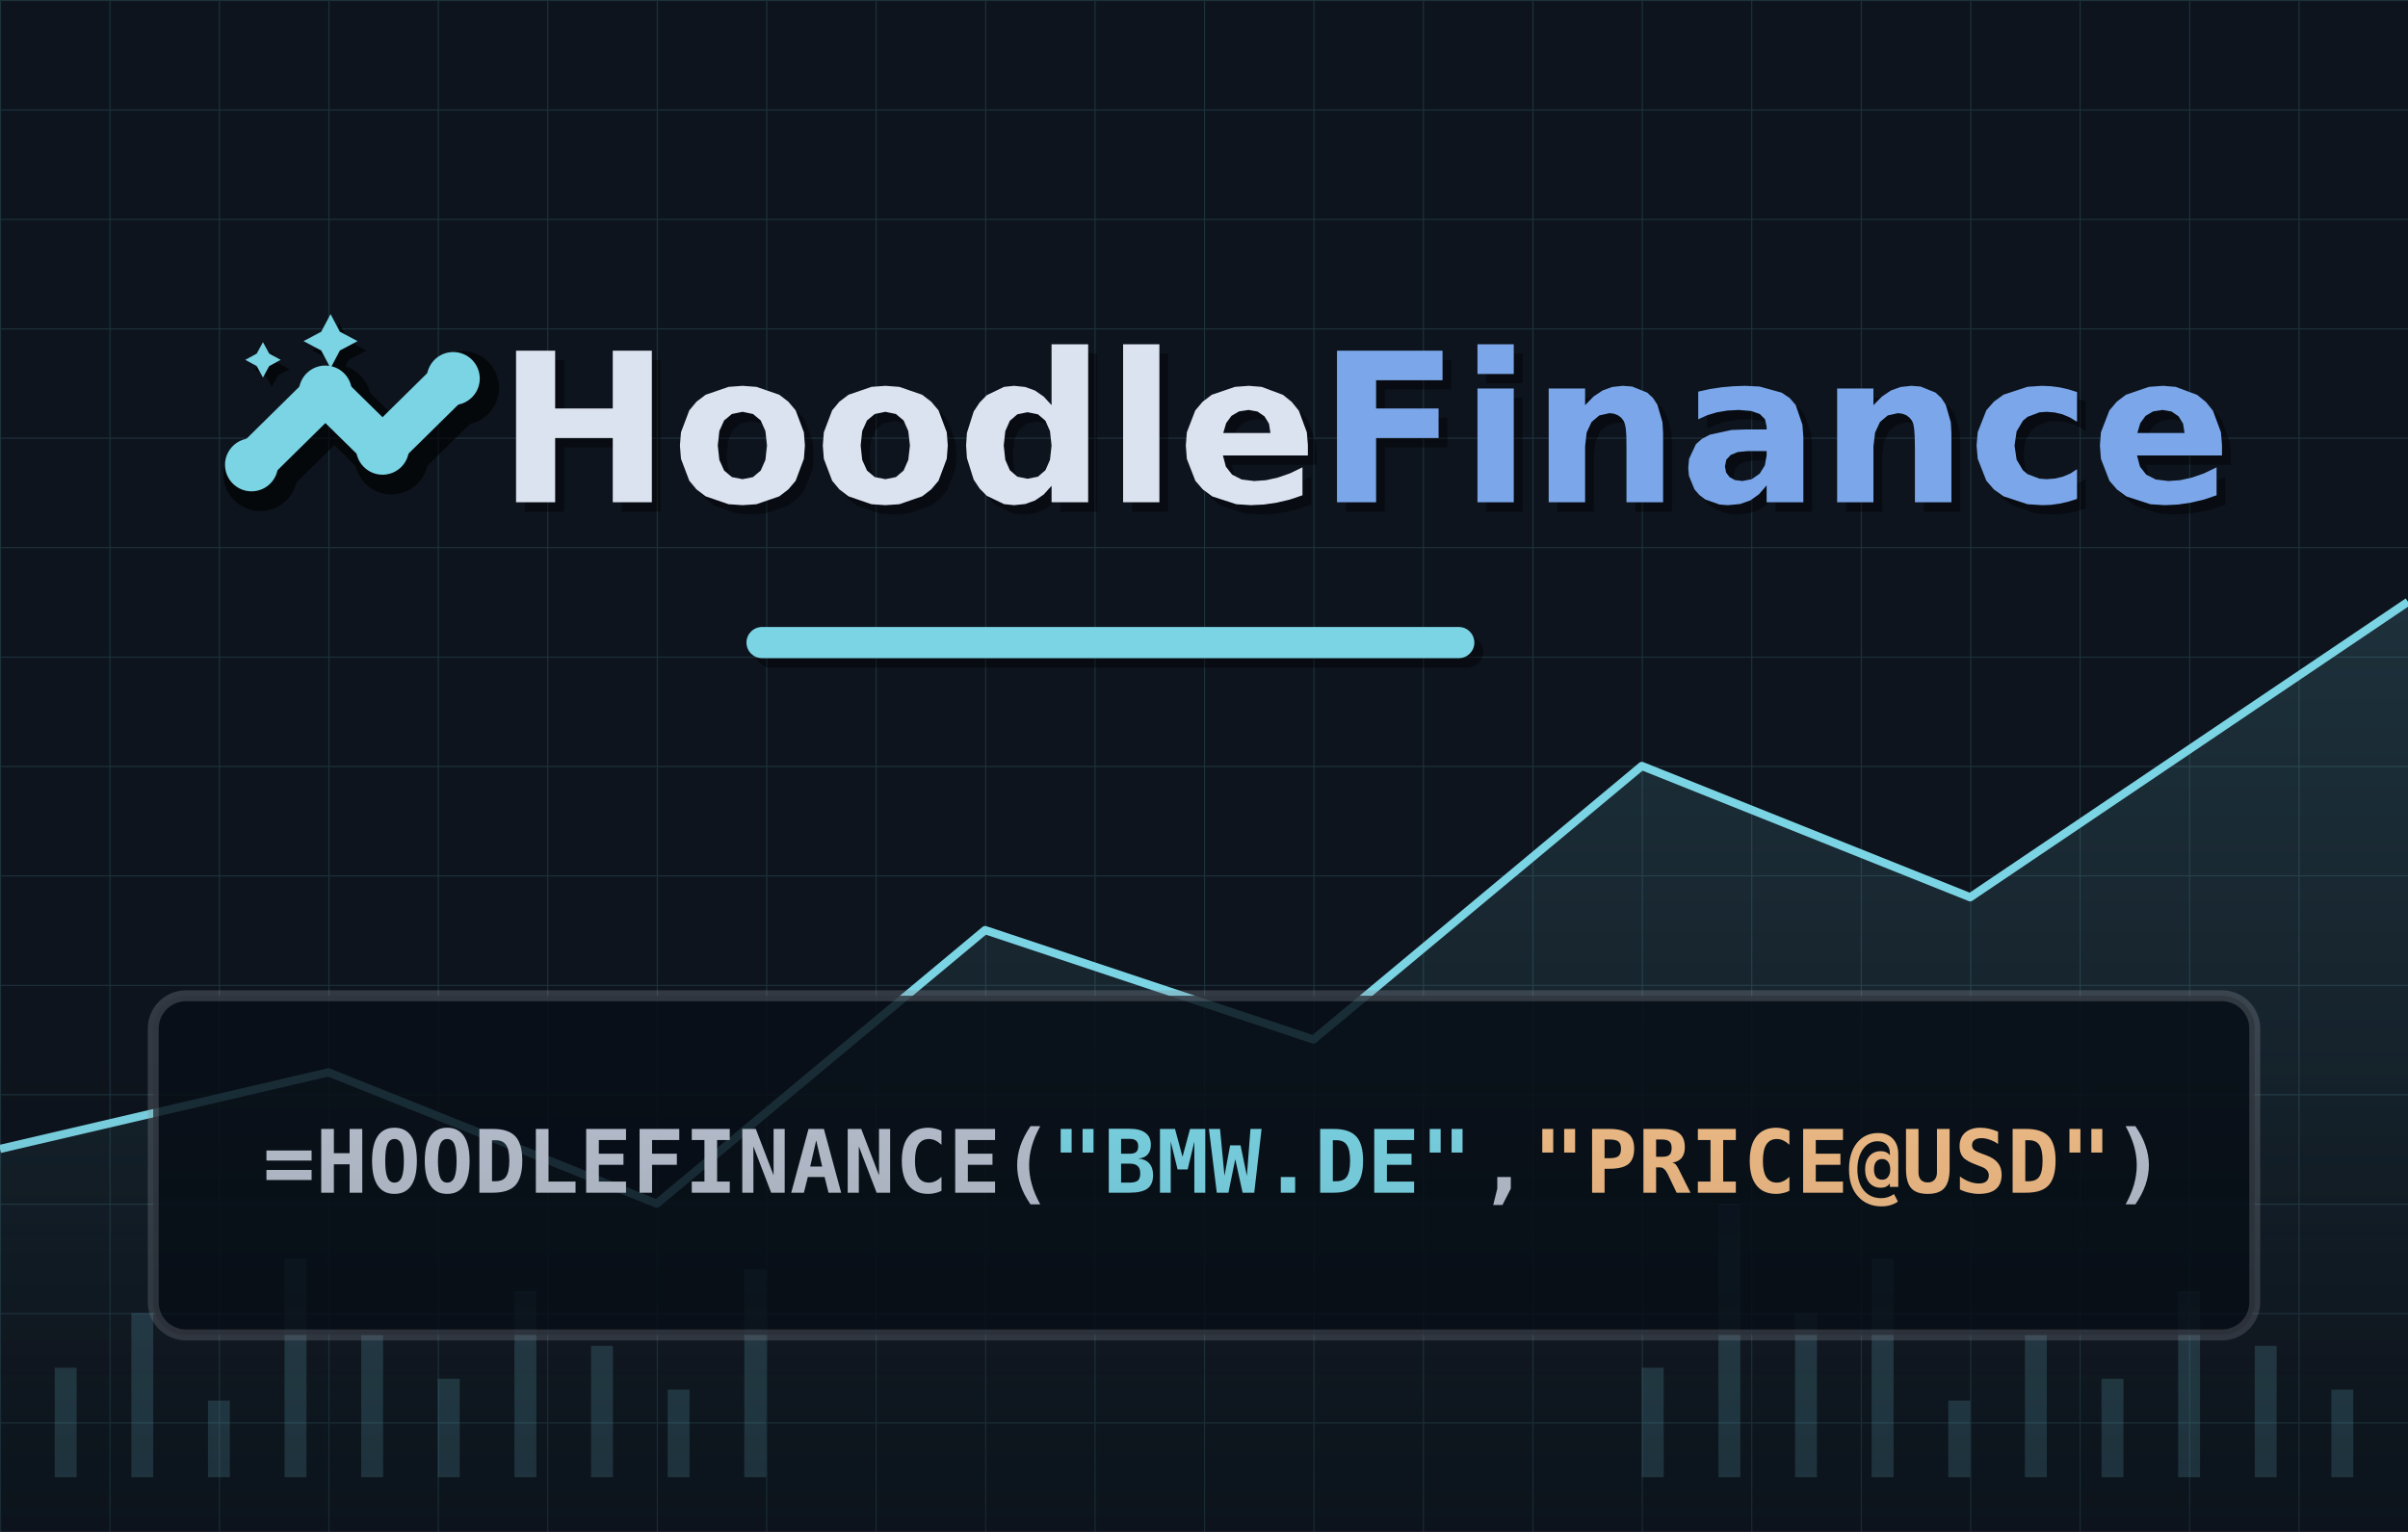
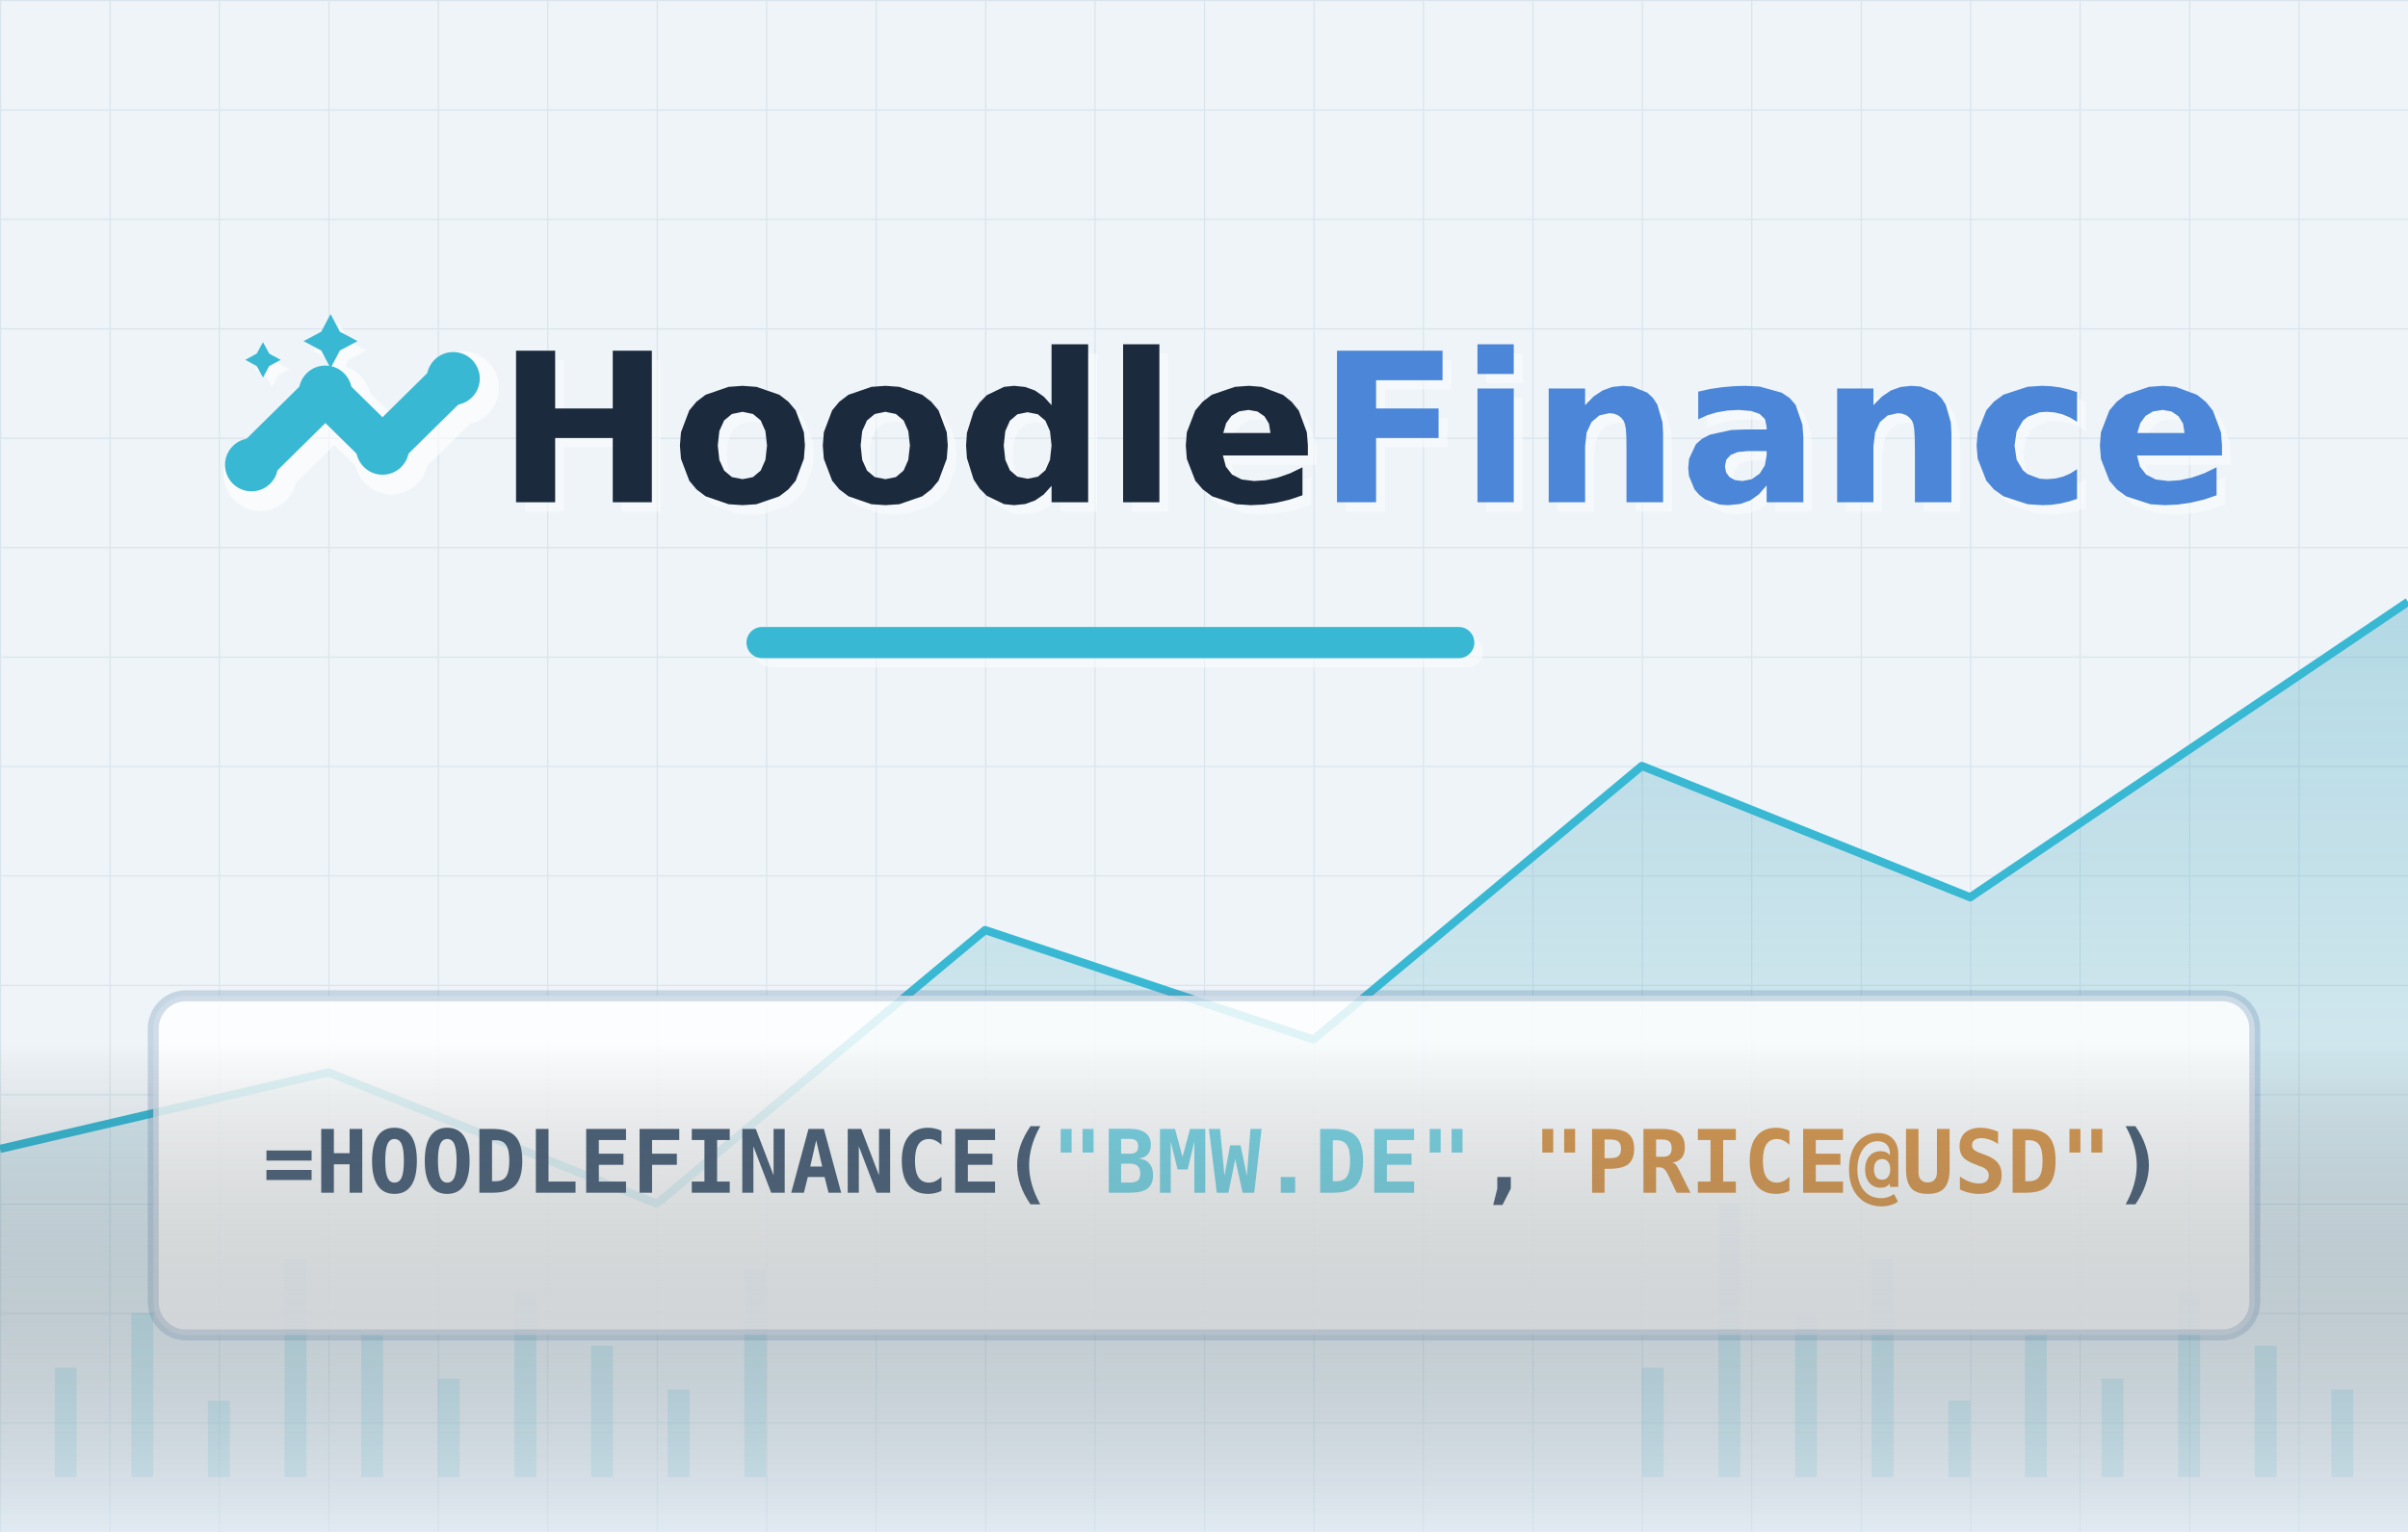
- <svg xmlns="http://www.w3.org/2000/svg" width="220" height="140" viewBox="0 0 220 140" role="img" aria-label="HoodleFinance homepage hero art">
+ <svg xmlns="http://www.w3.org/2000/svg" width="220" height="140" viewBox="0 0 220 140" role="img" aria-label="HoodleFinance hero art">
  <defs>
    <style>
-       .bg { fill: #0d141d; }
-       .grid-stroke { stroke: #7bd4e4; }
-       .secondary-fill { fill: #7bd4e4; }
-       .secondary-stroke { stroke: #7bd4e4; }
-       .tertiary-fill { fill: #f1bd87; }
-       .text-fill { fill: #dce3f0; }
-       .finance-fill { fill: #7ba7ea; }
-       .muted-fill { fill: rgba(220, 227, 240, 0.72); }
-       .shadow-fill { fill: rgba(0, 0, 0, 0.62); }
-       .box-fill { fill: rgba(8, 15, 23, 0.84); }
-       .box-stroke { stroke: rgba(141, 145, 153, 0.30); }
+       .bg { fill: #eef4f8; }
+       .grid-stroke { stroke: #5d86ab; }
+       .secondary-fill { fill: #39b8d3; }
+       .secondary-stroke { stroke: #39b8d3; }
+       .tertiary-fill { fill: #d79b55; }
+       .text-fill { fill: #1b2a3d; }
+       .finance-fill { fill: #4b86d8; }
+       .muted-fill { fill: rgba(27, 42, 61, 0.72); }
+       .shadow-fill { fill: rgba(255, 255, 255, 0.74); }
+       .box-fill { fill: rgba(255, 255, 255, 0.84); }
+       .box-stroke { stroke: rgba(93, 134, 171, 0.28); }
    </style>
    <pattern id="grid" width="10" height="10" patternUnits="userSpaceOnUse">
      <path d="M10 0H0V10" fill="none" class="grid-stroke" stroke-width="0.2" opacity="0.15" />
    </pattern>
    <linearGradient id="chartFill" x1="0" y1="0" x2="0" y2="1">
-       <stop offset="0%" stop-color="#7bd4e4" stop-opacity="0.15" />
-       <stop offset="100%" stop-color="#7bd4e4" stop-opacity="0" />
+       <stop offset="0%" stop-color="#1f95b2" stop-opacity="0.28" />
+       <stop offset="100%" stop-color="#1f95b2" stop-opacity="0" />
    </linearGradient>
    <linearGradient id="depthFade" x1="0" y1="0" x2="0" y2="1">
      <stop offset="0%" stop-color="#000000" stop-opacity="0" />
      <stop offset="68%" stop-color="#000000" stop-opacity="0" />
-       <stop offset="100%" stop-color="#080f17" stop-opacity="0.22" />
+       <stop offset="100%" stop-color="#d8e4ef" stop-opacity="0.55" />
    </linearGradient>
  </defs>
  <rect width="220" height="140" class="bg" />
  <rect width="220" height="140" fill="url(#grid)" />
  <g class="secondary-fill" opacity="0.2">
    <rect x="5" y="125" width="2" height="10" />
    <rect x="12" y="120" width="2" height="15" />
    <rect x="19" y="128" width="2" height="7" />
    <rect x="26" y="115" width="2" height="20" />
    <rect x="33" y="122" width="2" height="13" />
    <rect x="40" y="126" width="2" height="9" />
    <rect x="47" y="118" width="2" height="17" />
    <rect x="54" y="123" width="2" height="12" />
    <rect x="61" y="127" width="2" height="8" />
    <rect x="68" y="116" width="2" height="19" />
    <rect x="150" y="125" width="2" height="10" />
    <rect x="157" y="110" width="2" height="25" />
    <rect x="164" y="120" width="2" height="15" />
    <rect x="171" y="115" width="2" height="20" />
    <rect x="178" y="128" width="2" height="7" />
    <rect x="185" y="122" width="2" height="13" />
    <rect x="192" y="126" width="2" height="9" />
    <rect x="199" y="118" width="2" height="17" />
    <rect x="206" y="123" width="2" height="12" />
    <rect x="213" y="127" width="2" height="8" />
  </g>
  <path d="M0 105L30 98L60 110L90 85L120 95L150 70L180 82L220 55V140H0Z" fill="url(#chartFill)" />
  <path d="M0 105L30 98L60 110L90 85L120 95L150 70L180 82L220 55" fill="none" class="secondary-stroke" stroke-width="0.75" stroke-linejoin="round" />
  <g transform="translate(110 44) scale(0.95) translate(-110 -44)">
    <g transform="translate(0.85 0.9)" opacity="0.62">
      <g transform="translate(15.8 29.3)">
-         <path d="M2.6 13.1 L9.7 6.1 L15.2 11.5 L22.0 4.8" fill="none" stroke="#000000" stroke-width="6.0" stroke-linecap="round" stroke-linejoin="round" />
-         <circle cx="2.6" cy="13.1" r="3.55" fill="#000000" />
-         <circle cx="9.7" cy="6.1" r="3.55" fill="#000000" />
-         <circle cx="15.2" cy="11.5" r="3.55" fill="#000000" />
-         <circle cx="22.0" cy="4.8" r="3.55" fill="#000000" />
-         <path d="M3.7 1.3 L4.3 2.4 L5.4 3.0 L4.3 3.6 L3.7 4.7 L3.1 3.6 L2.0 3.0 L3.1 2.4 Z" fill="#000000" />
-         <path d="M10.2 -1.4 L11.1 0.3 L12.8 1.2 L11.1 2.1 L10.2 3.8 L9.3 2.1 L7.6 1.2 L9.3 0.3 Z" fill="#000000" />
+         <path d="M2.6 13.1 L9.7 6.1 L15.2 11.5 L22.0 4.8" fill="none" stroke="#ffffff" stroke-width="6.0" stroke-linecap="round" stroke-linejoin="round" />
+         <circle cx="2.6" cy="13.1" r="3.55" fill="#ffffff" />
+         <circle cx="9.7" cy="6.1" r="3.55" fill="#ffffff" />
+         <circle cx="15.2" cy="11.5" r="3.55" fill="#ffffff" />
+         <circle cx="22.0" cy="4.8" r="3.55" fill="#ffffff" />
+         <path d="M3.7 1.3 L4.3 2.4 L5.4 3.0 L4.3 3.6 L3.7 4.7 L3.1 3.6 L2.0 3.0 L3.1 2.4 Z" fill="#ffffff" />
+         <path d="M10.2 -1.4 L11.1 0.3 L12.8 1.2 L11.1 2.1 L10.2 3.8 L9.3 2.1 L7.6 1.2 L9.3 0.3 Z" fill="#ffffff" />
      </g>
      <path d="M43.84,31.42 L47.60,31.42 L47.60,36.98 L53.14,36.98 L53.14,31.42 L56.90,31.42 L56.90,46.00 L53.14,46.00 L53.14,39.82 L47.60,39.82 L47.60,46.00 L43.84,46.00 L43.84,31.42 Z M65.62,37.30 L64.60,37.51 L63.85,38.13 L63.39,39.15 L63.24,40.54 L63.39,41.93 L63.85,42.95 L64.60,43.58 L65.62,43.78 L66.63,43.58 L67.37,42.95 L67.82,41.93 L67.98,40.54 L67.82,39.15 L67.37,38.13 L66.63,37.51 L65.62,37.30 Z M65.62,34.80 L66.96,34.90 L69.16,35.66 L70.03,36.33 L70.73,37.16 L71.52,39.27 L71.62,40.54 L71.52,41.82 L70.73,43.93 L70.03,44.76 L69.16,45.43 L66.96,46.19 L65.62,46.28 L64.28,46.19 L62.07,45.43 L61.19,44.76 L60.50,43.93 L59.70,41.82 L59.60,40.54 L59.70,39.27 L60.50,37.16 L61.19,36.33 L62.07,35.66 L64.28,34.90 L65.62,34.80 Z M79.36,37.30 L78.34,37.51 L77.59,38.13 L77.13,39.15 L76.98,40.54 L77.13,41.93 L77.59,42.95 L78.34,43.58 L79.36,43.78 L80.37,43.58 L81.11,42.95 L81.56,41.93 L81.72,40.54 L81.56,39.15 L81.11,38.13 L80.37,37.51 L79.36,37.30 Z M79.36,34.80 L80.70,34.90 L82.90,35.66 L83.77,36.33 L84.47,37.16 L85.26,39.27 L85.36,40.54 L85.26,41.82 L84.47,43.93 L83.77,44.76 L82.90,45.43 L80.70,46.19 L79.36,46.28 L78.02,46.19 L75.81,45.43 L74.93,44.76 L74.24,43.93 L73.44,41.82 L73.34,40.54 L73.44,39.27 L74.24,37.16 L74.93,36.33 L75.81,35.66 L78.02,34.90 L79.36,34.80 Z M95.34,36.66 L95.34,30.80 L98.86,30.80 L98.86,46.00 L95.34,46.00 L95.34,44.42 L94.58,45.26 L93.75,45.83 L92.81,46.17 L91.74,46.28 L90.77,46.18 L89.11,45.38 L88.42,44.68 L87.85,43.82 L87.20,41.75 L87.12,40.54 L87.20,39.33 L87.85,37.27 L88.42,36.41 L89.11,35.70 L90.77,34.90 L91.74,34.80 L92.80,34.91 L93.74,35.25 L94.58,35.83 L95.34,36.66 Z M93.03,43.74 L94.03,43.54 L94.75,42.92 L95.19,41.92 L95.34,40.54 L95.19,39.16 L94.75,38.16 L94.03,37.54 L93.03,37.34 L92.05,37.54 L91.33,38.16 L90.89,39.16 L90.74,40.54 L90.89,41.92 L91.33,42.92 L92.05,43.54 L93.03,43.74 Z M102.22,30.80 L105.71,30.80 L105.71,46.00 L102.22,46.00 L102.22,30.80 Z M119.99,40.50 L119.99,41.50 L111.82,41.50 L112.10,42.57 L112.70,43.34 L113.62,43.81 L114.83,43.96 L115.95,43.88 L117.09,43.63 L118.27,43.22 L119.47,42.64 L119.47,45.33 L118.23,45.75 L116.99,46.04 L115.75,46.22 L114.51,46.28 L113.11,46.19 L110.80,45.44 L109.89,44.77 L109.17,43.94 L108.35,41.83 L108.25,40.54 L108.35,39.27 L109.16,37.17 L109.87,36.33 L110.75,35.66 L112.97,34.90 L114.32,34.80 L115.54,34.90 L117.60,35.67 L118.44,36.35 L119.12,37.19 L119.89,39.27 L119.99,40.50 Z M116.39,39.34 L116.25,38.44 L115.81,37.73 L115.14,37.27 L114.29,37.12 L113.37,37.26 L112.64,37.69 L112.13,38.39 L111.85,39.34 L116.39,39.34 Z M122.79,31.42 L132.94,31.42 L132.94,34.26 L126.55,34.26 L126.55,36.98 L132.56,36.98 L132.56,39.82 L126.55,39.82 L126.55,46.00 L122.79,46.00 L122.79,31.42 Z M136.30,35.06 L139.79,35.06 L139.79,46.00 L136.30,46.00 L136.30,35.06 Z M136.30,30.80 L139.79,30.80 L139.79,33.66 L136.30,33.66 L136.30,30.80 Z M154.15,39.34 L154.15,46.00 L150.63,46.00 L150.63,44.92 L150.63,40.90 L150.62,39.71 L150.57,38.95 L150.48,38.48 L150.35,38.16 L150.11,37.85 L149.79,37.62 L149.42,37.48 L148.99,37.43 L148.01,37.65 L147.27,38.28 L146.80,39.29 L146.65,40.62 L146.65,46.00 L143.15,46.00 L143.15,35.06 L146.65,35.06 L146.65,36.66 L147.46,35.83 L148.33,35.25 L149.26,34.91 L150.29,34.80 L151.18,34.87 L152.62,35.45 L153.17,35.96 L153.60,36.61 L154.09,38.30 L154.15,39.34 Z M162.29,41.08 L161.33,41.17 L160.65,41.45 L160.23,41.91 L160.10,42.54 L160.21,43.14 L160.54,43.58 L161.07,43.87 L161.78,43.96 L162.68,43.78 L163.44,43.25 L163.94,42.45 L164.11,41.48 L164.11,41.08 L162.29,41.08 Z M167.64,39.76 L167.64,46.00 L164.11,46.00 L164.11,44.38 L163.36,45.24 L162.53,45.83 L161.55,46.17 L160.39,46.28 L159.58,46.22 L158.20,45.73 L157.63,45.29 L157.17,44.76 L156.64,43.47 L156.57,42.72 L156.65,41.82 L157.31,40.41 L157.89,39.90 L158.65,39.50 L160.73,39.05 L162.05,39.00 L164.11,39.00 L164.11,38.73 L163.95,38.01 L163.45,37.51 L162.62,37.22 L161.41,37.12 L160.33,37.18 L159.32,37.35 L158.39,37.63 L157.53,38.02 L157.53,35.36 L158.65,35.11 L159.78,34.94 L160.92,34.84 L162.05,34.80 L163.43,34.87 L165.56,35.46 L166.32,35.97 L166.90,36.64 L167.55,38.54 L167.64,39.76 Z M181.88,39.34 L181.88,46.00 L178.37,46.00 L178.37,44.92 L178.37,40.90 L178.35,39.71 L178.30,38.95 L178.22,38.48 L178.09,38.16 L177.84,37.85 L177.53,37.62 L177.15,37.48 L176.73,37.43 L175.75,37.65 L175.01,38.28 L174.54,39.29 L174.38,40.62 L174.38,46.00 L170.89,46.00 L170.89,35.06 L174.38,35.06 L174.38,36.66 L175.20,35.83 L176.06,35.25 L177.00,34.91 L178.03,34.80 L178.92,34.87 L180.35,35.45 L180.90,35.96 L181.33,36.61 L181.82,38.30 L181.88,39.34 Z M193.96,35.40 L193.96,38.26 L193.25,37.83 L192.53,37.53 L191.80,37.36 L191.04,37.30 L190.35,37.35 L189.21,37.78 L188.76,38.15 L188.15,39.18 L187.95,40.54 L188.15,41.91 L188.76,42.93 L189.21,43.30 L190.35,43.73 L191.04,43.78 L191.84,43.72 L192.60,43.54 L193.31,43.24 L193.96,42.82 L193.96,45.68 L193.14,45.94 L192.30,46.13 L191.45,46.25 L190.60,46.28 L189.21,46.19 L186.89,45.43 L185.97,44.77 L185.24,43.93 L184.41,41.82 L184.30,40.54 L184.41,39.26 L185.24,37.15 L185.97,36.32 L186.89,35.65 L189.21,34.89 L190.60,34.80 L191.46,34.84 L192.30,34.95 L193.13,35.14 L193.96,35.40 Z M207.90,40.50 L207.90,41.50 L199.73,41.50 L200.01,42.57 L200.61,43.34 L201.53,43.81 L202.74,43.96 L203.86,43.88 L205.00,43.63 L206.18,43.22 L207.38,42.64 L207.38,45.33 L206.14,45.75 L204.90,46.04 L203.66,46.22 L202.42,46.28 L201.02,46.19 L198.71,45.44 L197.80,44.77 L197.08,43.94 L196.26,41.83 L196.16,40.54 L196.26,39.27 L197.07,37.17 L197.78,36.33 L198.66,35.66 L200.88,34.90 L202.23,34.80 L203.45,34.90 L205.51,35.67 L206.35,36.35 L207.03,37.19 L207.80,39.27 L207.90,40.50 Z M204.30,39.34 L204.16,38.44 L203.72,37.73 L203.05,37.27 L202.20,37.12 L201.28,37.26 L200.55,37.69 L200.04,38.39 L199.76,39.34 L204.30,39.34 Z" class="shadow-fill" fill-rule="evenodd" />
      <rect x="66" y="58" width="70" height="3" rx="1.5" ry="1.5" class="shadow-fill" />
    </g>
    <g transform="translate(15.8 29.3)">
      <path d="M2.6 13.1 L9.7 6.1 L15.2 11.5 L22.0 4.8" fill="none" class="secondary-stroke" stroke-width="4.25" stroke-linecap="round" stroke-linejoin="round" />
      <circle cx="2.6" cy="13.1" r="2.55" class="secondary-fill" />
      <circle cx="9.7" cy="6.1" r="2.55" class="secondary-fill" />
      <circle cx="15.2" cy="11.5" r="2.55" class="secondary-fill" />
      <circle cx="22.0" cy="4.8" r="2.55" class="secondary-fill" />
      <path d="M3.7 1.3 L4.3 2.4 L5.4 3.0 L4.3 3.6 L3.7 4.7 L3.1 3.6 L2.0 3.0 L3.1 2.4 Z" class="secondary-fill" />
      <path d="M10.2 -1.4 L11.1 0.3 L12.8 1.2 L11.1 2.1 L10.2 3.8 L9.3 2.1 L7.6 1.2 L9.3 0.3 Z" class="secondary-fill" />
    </g>
    <path d="M43.84,31.42 L47.60,31.42 L47.60,36.98 L53.14,36.98 L53.14,31.42 L56.90,31.42 L56.90,46.00 L53.14,46.00 L53.14,39.82 L47.60,39.82 L47.60,46.00 L43.84,46.00 L43.84,31.42 Z M65.62,37.30 L64.60,37.51 L63.85,38.13 L63.39,39.15 L63.24,40.54 L63.39,41.93 L63.85,42.95 L64.60,43.58 L65.62,43.78 L66.63,43.58 L67.37,42.95 L67.82,41.93 L67.98,40.54 L67.82,39.15 L67.37,38.13 L66.63,37.51 L65.62,37.30 Z M65.62,34.80 L66.96,34.90 L69.16,35.66 L70.03,36.33 L70.73,37.16 L71.52,39.27 L71.62,40.54 L71.52,41.82 L70.73,43.93 L70.03,44.76 L69.16,45.43 L66.96,46.19 L65.62,46.28 L64.28,46.19 L62.07,45.43 L61.19,44.76 L60.50,43.93 L59.70,41.82 L59.60,40.54 L59.70,39.27 L60.50,37.16 L61.19,36.33 L62.07,35.66 L64.28,34.90 L65.62,34.80 Z M79.36,37.30 L78.34,37.51 L77.59,38.13 L77.13,39.15 L76.98,40.54 L77.13,41.93 L77.59,42.95 L78.34,43.58 L79.36,43.78 L80.37,43.58 L81.11,42.95 L81.56,41.93 L81.72,40.54 L81.56,39.15 L81.11,38.13 L80.37,37.51 L79.36,37.30 Z M79.36,34.80 L80.70,34.90 L82.90,35.66 L83.77,36.33 L84.47,37.16 L85.26,39.27 L85.36,40.54 L85.26,41.82 L84.47,43.93 L83.77,44.76 L82.90,45.43 L80.70,46.19 L79.36,46.28 L78.02,46.19 L75.81,45.43 L74.93,44.76 L74.24,43.93 L73.44,41.82 L73.34,40.54 L73.44,39.27 L74.24,37.16 L74.93,36.33 L75.81,35.66 L78.02,34.90 L79.36,34.80 Z M95.34,36.66 L95.34,30.80 L98.86,30.80 L98.86,46.00 L95.34,46.00 L95.34,44.42 L94.58,45.26 L93.75,45.83 L92.81,46.17 L91.74,46.28 L90.77,46.18 L89.11,45.38 L88.42,44.68 L87.85,43.82 L87.20,41.75 L87.12,40.54 L87.20,39.33 L87.85,37.27 L88.42,36.41 L89.11,35.70 L90.77,34.90 L91.74,34.80 L92.80,34.91 L93.74,35.25 L94.58,35.83 L95.34,36.66 Z M93.03,43.74 L94.03,43.54 L94.75,42.92 L95.19,41.92 L95.34,40.54 L95.19,39.16 L94.75,38.16 L94.03,37.54 L93.03,37.34 L92.05,37.54 L91.33,38.16 L90.89,39.16 L90.74,40.54 L90.89,41.92 L91.33,42.92 L92.05,43.54 L93.03,43.74 Z M102.22,30.80 L105.71,30.80 L105.71,46.00 L102.22,46.00 L102.22,30.80 Z M119.99,40.50 L119.99,41.50 L111.82,41.50 L112.10,42.57 L112.70,43.34 L113.62,43.81 L114.83,43.96 L115.95,43.88 L117.09,43.63 L118.27,43.22 L119.47,42.64 L119.47,45.33 L118.23,45.75 L116.99,46.04 L115.75,46.22 L114.51,46.28 L113.11,46.19 L110.80,45.44 L109.89,44.77 L109.17,43.94 L108.35,41.83 L108.25,40.54 L108.35,39.27 L109.16,37.17 L109.87,36.33 L110.75,35.66 L112.97,34.90 L114.32,34.80 L115.54,34.90 L117.60,35.67 L118.44,36.35 L119.12,37.19 L119.89,39.27 L119.99,40.50 Z M116.39,39.34 L116.25,38.44 L115.81,37.73 L115.14,37.27 L114.29,37.12 L113.37,37.26 L112.64,37.69 L112.13,38.39 L111.85,39.34 L116.39,39.34 Z" class="text-fill" fill-rule="evenodd" />
    <path d="M122.79,31.42 L132.94,31.42 L132.94,34.26 L126.55,34.26 L126.55,36.98 L132.56,36.98 L132.56,39.82 L126.55,39.82 L126.55,46.00 L122.79,46.00 L122.79,31.42 Z M136.30,35.06 L139.79,35.06 L139.79,46.00 L136.30,46.00 L136.30,35.06 Z M136.30,30.80 L139.79,30.80 L139.79,33.66 L136.30,33.66 L136.30,30.80 Z M154.15,39.34 L154.15,46.00 L150.63,46.00 L150.63,44.92 L150.63,40.90 L150.62,39.71 L150.57,38.95 L150.48,38.48 L150.35,38.16 L150.11,37.85 L149.79,37.62 L149.42,37.48 L148.99,37.43 L148.01,37.65 L147.27,38.28 L146.80,39.29 L146.65,40.62 L146.65,46.00 L143.15,46.00 L143.15,35.06 L146.65,35.06 L146.65,36.66 L147.46,35.83 L148.33,35.25 L149.26,34.91 L150.29,34.80 L151.18,34.87 L152.62,35.45 L153.17,35.96 L153.60,36.61 L154.09,38.30 L154.15,39.34 Z M162.29,41.08 L161.33,41.17 L160.65,41.45 L160.23,41.91 L160.10,42.54 L160.21,43.14 L160.54,43.58 L161.07,43.87 L161.78,43.96 L162.68,43.78 L163.44,43.25 L163.94,42.45 L164.11,41.48 L164.11,41.08 L162.29,41.08 Z M167.64,39.76 L167.64,46.00 L164.11,46.00 L164.11,44.38 L163.36,45.24 L162.53,45.83 L161.55,46.17 L160.39,46.28 L159.58,46.22 L158.20,45.73 L157.63,45.29 L157.17,44.76 L156.64,43.47 L156.57,42.72 L156.65,41.82 L157.31,40.41 L157.89,39.90 L158.65,39.50 L160.73,39.05 L162.05,39.00 L164.11,39.00 L164.11,38.73 L163.95,38.01 L163.45,37.51 L162.62,37.22 L161.41,37.12 L160.33,37.18 L159.32,37.35 L158.39,37.63 L157.53,38.02 L157.53,35.36 L158.65,35.11 L159.78,34.94 L160.92,34.84 L162.05,34.80 L163.43,34.87 L165.56,35.46 L166.32,35.97 L166.90,36.64 L167.55,38.54 L167.64,39.76 Z M181.88,39.34 L181.88,46.00 L178.37,46.00 L178.37,44.92 L178.37,40.90 L178.35,39.71 L178.30,38.95 L178.22,38.48 L178.09,38.16 L177.84,37.85 L177.53,37.62 L177.15,37.48 L176.73,37.43 L175.75,37.65 L175.01,38.28 L174.54,39.29 L174.38,40.62 L174.38,46.00 L170.89,46.00 L170.89,35.06 L174.38,35.06 L174.38,36.66 L175.20,35.83 L176.06,35.25 L177.00,34.91 L178.03,34.80 L178.92,34.87 L180.35,35.45 L180.90,35.96 L181.33,36.61 L181.82,38.30 L181.88,39.34 Z M193.96,35.40 L193.96,38.26 L193.25,37.83 L192.53,37.53 L191.80,37.36 L191.04,37.30 L190.35,37.35 L189.21,37.78 L188.76,38.15 L188.15,39.18 L187.95,40.54 L188.15,41.91 L188.76,42.93 L189.21,43.30 L190.35,43.73 L191.04,43.78 L191.84,43.72 L192.60,43.54 L193.31,43.24 L193.96,42.82 L193.96,45.68 L193.14,45.94 L192.30,46.13 L191.45,46.25 L190.60,46.28 L189.21,46.19 L186.89,45.43 L185.97,44.77 L185.24,43.93 L184.41,41.82 L184.30,40.54 L184.41,39.26 L185.24,37.15 L185.97,36.32 L186.89,35.65 L189.21,34.89 L190.60,34.80 L191.46,34.84 L192.30,34.95 L193.13,35.14 L193.96,35.40 Z M207.90,40.50 L207.90,41.50 L199.73,41.50 L200.01,42.57 L200.61,43.34 L201.53,43.81 L202.74,43.96 L203.86,43.88 L205.00,43.63 L206.18,43.22 L207.38,42.64 L207.38,45.33 L206.14,45.75 L204.90,46.04 L203.66,46.22 L202.42,46.28 L201.02,46.19 L198.71,45.44 L197.80,44.77 L197.08,43.94 L196.26,41.83 L196.16,40.54 L196.26,39.27 L197.07,37.17 L197.78,36.33 L198.66,35.66 L200.88,34.90 L202.23,34.80 L203.45,34.90 L205.51,35.67 L206.35,36.35 L207.03,37.19 L207.80,39.27 L207.90,40.50 Z M204.30,39.34 L204.16,38.44 L203.72,37.73 L203.05,37.27 L202.20,37.12 L201.28,37.26 L200.55,37.69 L200.04,38.39 L199.76,39.34 L204.30,39.34 Z" class="finance-fill" fill-rule="evenodd" />
    <rect x="66" y="58" width="70" height="3" rx="1.5" ry="1.5" class="secondary-fill" />
  </g>
  <g id="formula-block">
    <rect x="14" y="91" width="192" height="31" rx="3" ry="3" class="box-fill box-stroke" />
    <g font-family="DejaVu Sans Mono, monospace" font-size="8" font-weight="700" text-rendering="optimizeLegibility">
-       <text x="24" y="109" fill="#b8c0cf">=HOODLEFINANCE(</text>
+       <text x="24" y="109" fill="#4e647b">=HOODLEFINANCE(</text>
      <text x="96" y="109" fill="#7bd4e4">"BMW.DE"</text>
-       <text x="135" y="109" fill="#b8c0cf">,</text>
-       <text x="140" y="109" fill="#f1bd87">"PRICE@USD"</text>
-       <text x="193" y="109" fill="#b8c0cf">)</text>
+       <text x="135" y="109" fill="#4e647b">,</text>
+       <text x="140" y="109" fill="#d79b55">"PRICE@USD"</text>
+       <text x="193" y="109" fill="#4e647b">)</text>
    </g>
  </g>
  <rect width="220" height="140" fill="url(#depthFade)" />
</svg>
